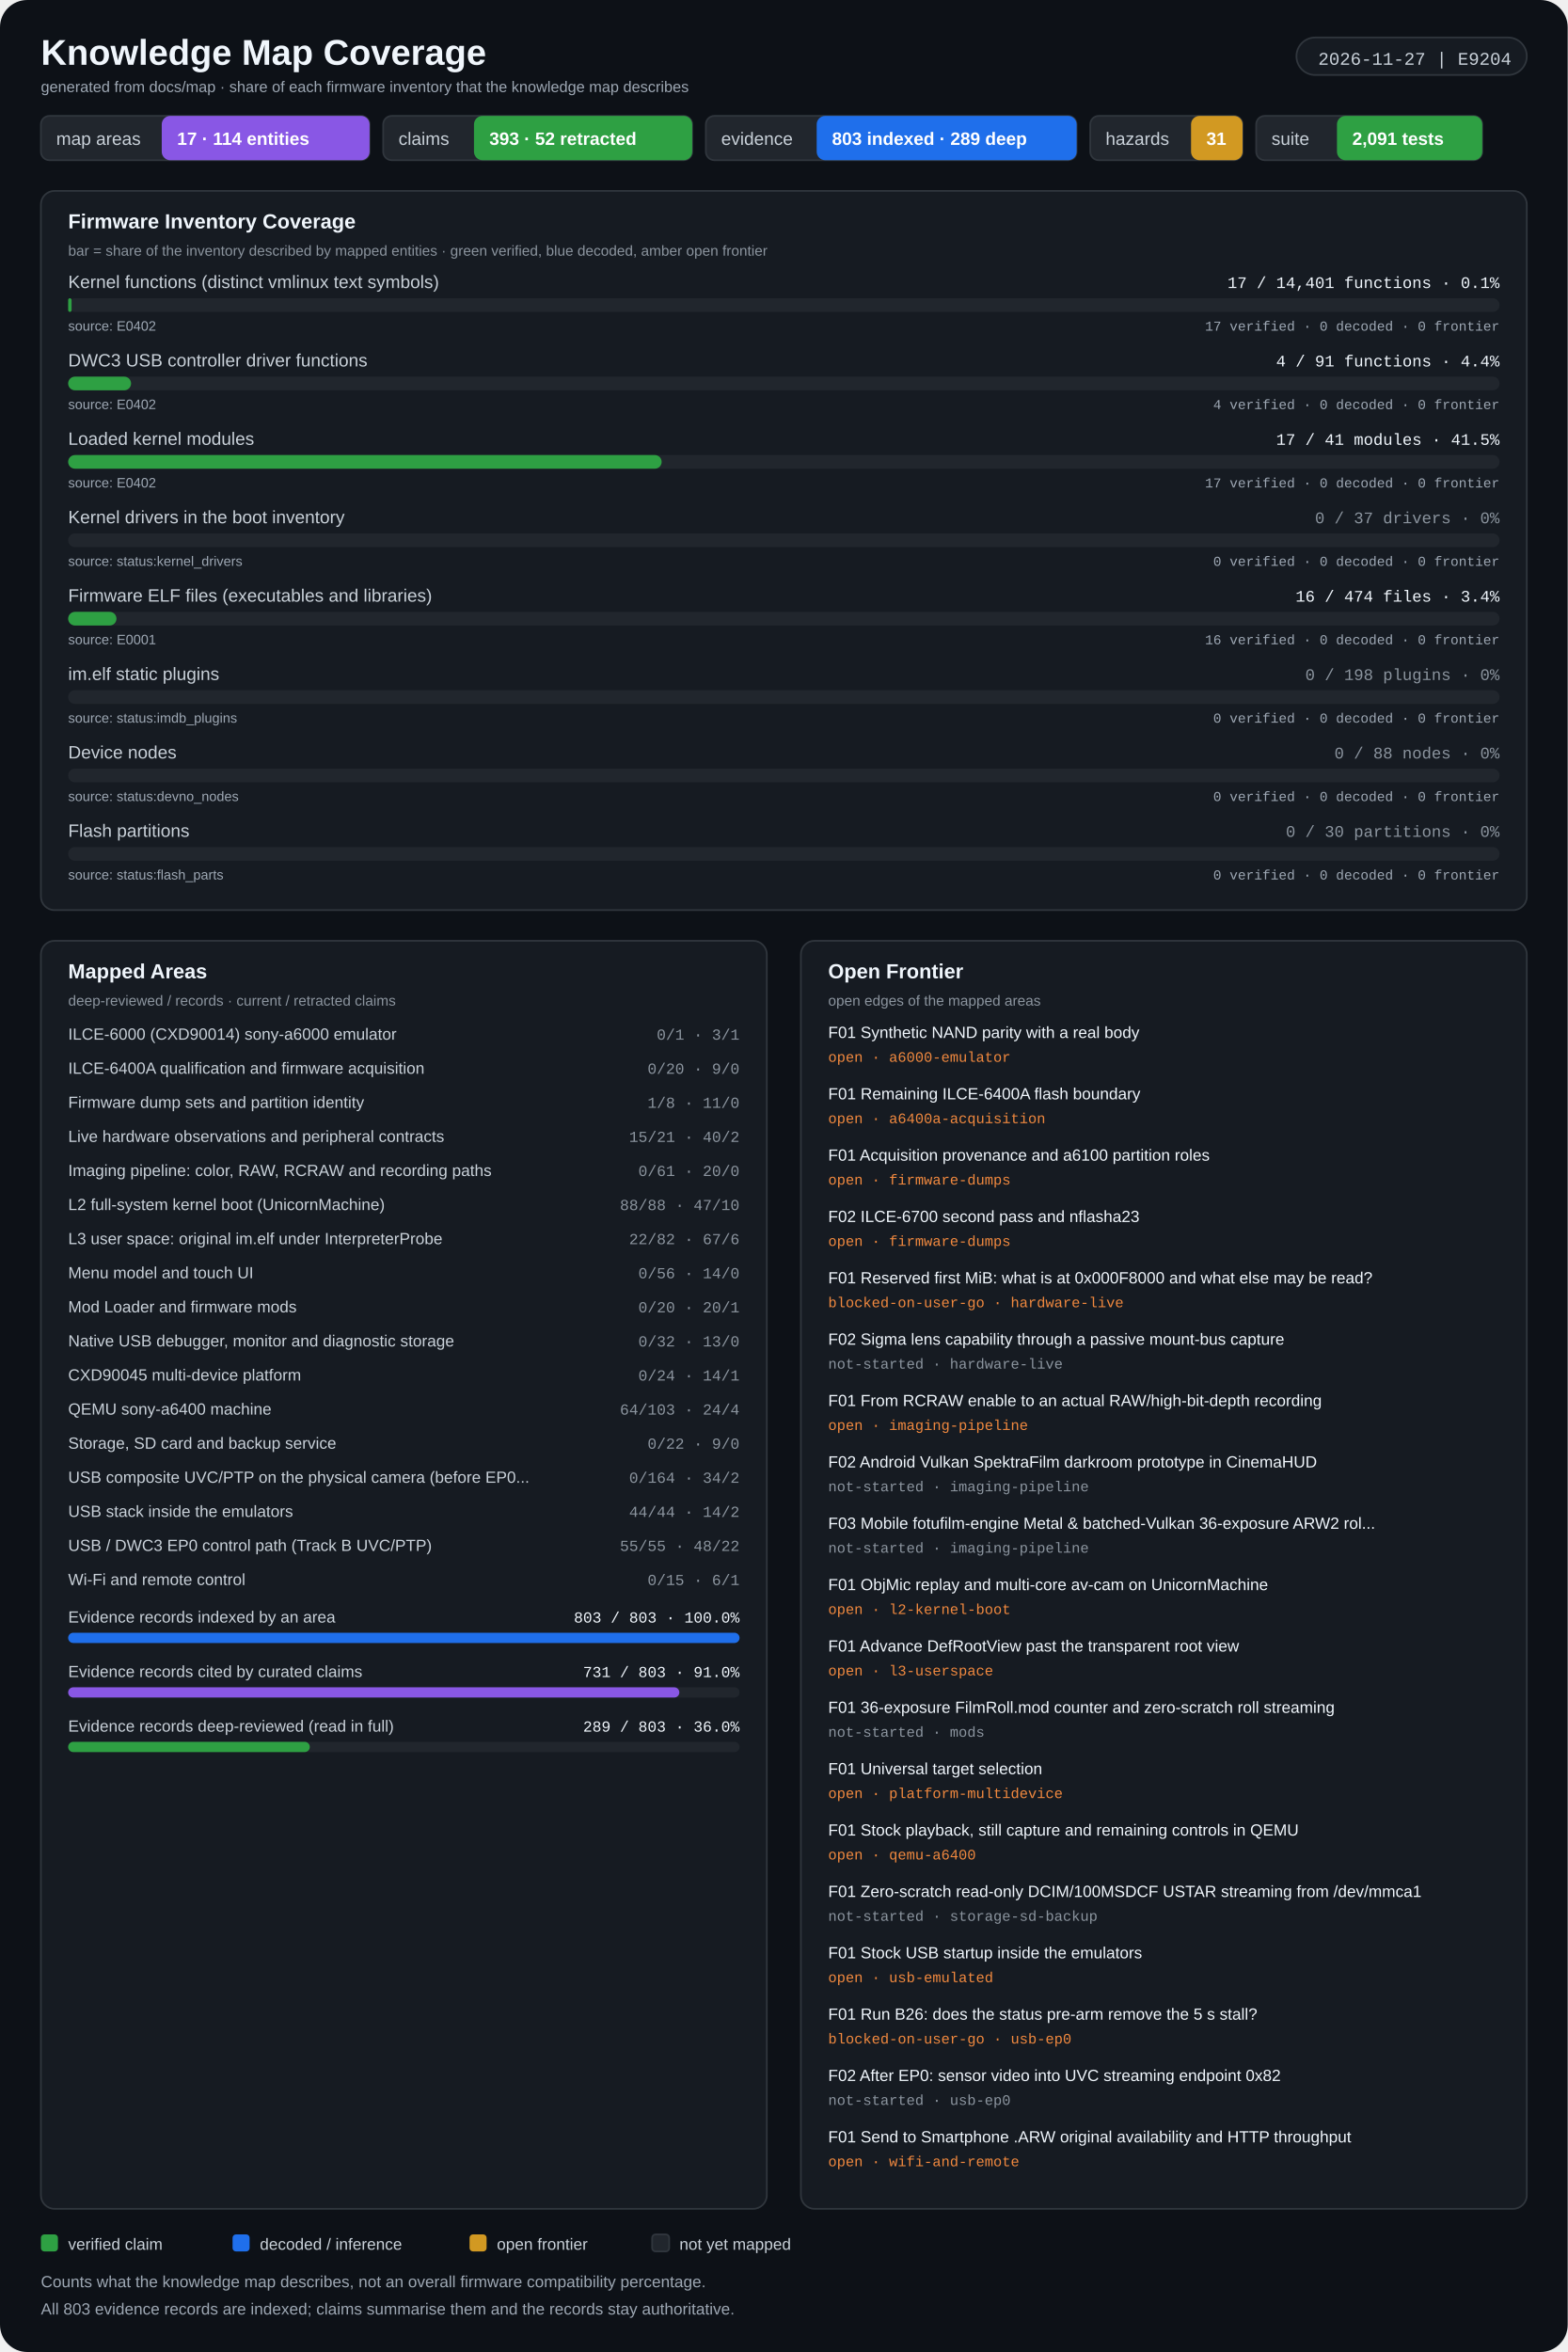
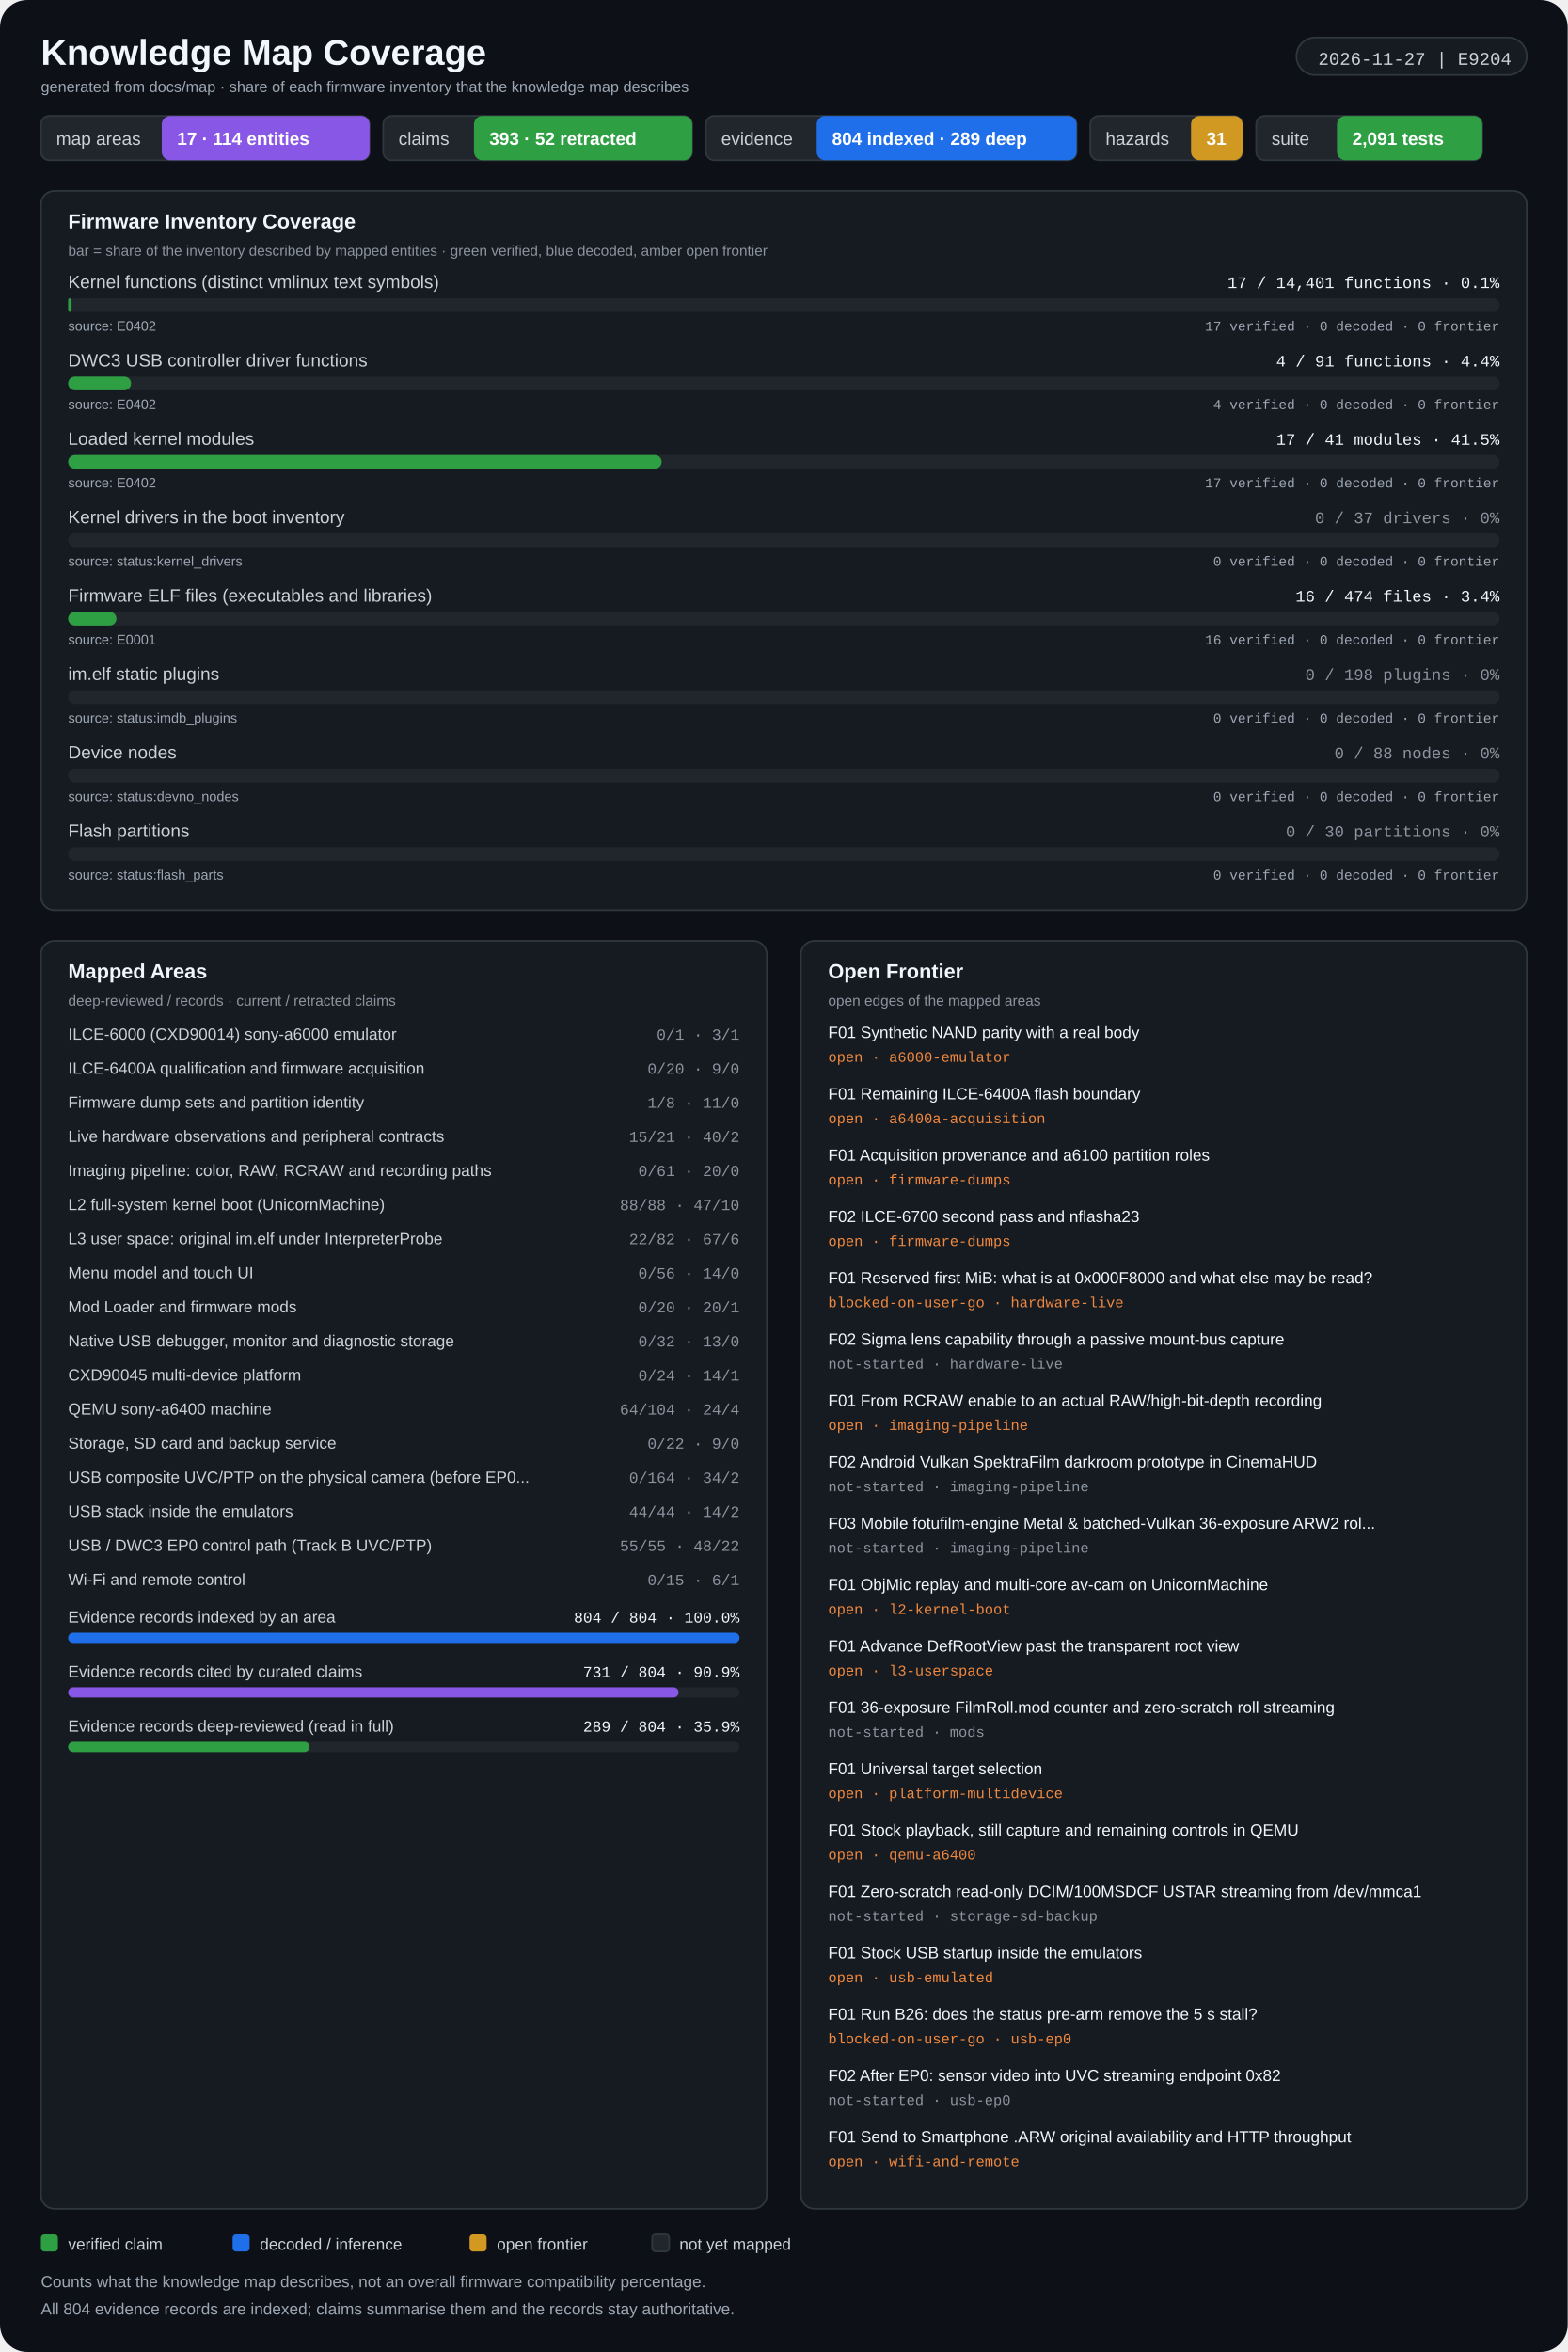
<svg xmlns="http://www.w3.org/2000/svg" width="920" height="1380" viewBox="0 0 920 1380" role="img" aria-labelledby="title desc">
  <rect width="920" height="1380" rx="16" fill="#0d1117" />
  <g>
    <text x="24" y="38" fill="#f0f6fc" font-size="21" font-weight="700" font-family="Segoe UI, Arial, sans-serif" text-anchor="start">Knowledge Map Coverage</text>
    <text x="24" y="54" fill="#9da7b3" font-size="9" font-weight="400" font-family="Segoe UI, Arial, sans-serif" text-anchor="start">generated from docs/map · share of each firmware inventory that the knowledge map describes</text>
    <rect x="760.82" y="22" width="135.18" height="22" rx="11" fill="#161b22" stroke="#30363d" stroke-width="1" />
    <text x="887" y="38" fill="#c9d1d9" font-size="10.5" font-weight="400" font-family="Consolas, 'Courier New', monospace" text-anchor="end">2026-11-27 | E9204</text>
    <rect x="24" y="68" width="192.878" height="26" rx="5" fill="#21262d" stroke="#30363d" stroke-width="1" />
    <rect x="94.92" y="68" width="121.958" height="26" rx="5" fill="#8957e5" />
    <text x="33" y="85" fill="#c9d1d9" font-size="10.5" font-weight="400" font-family="Segoe UI, Arial, sans-serif" text-anchor="start">map areas</text>
    <text x="103.92" y="85" fill="#ffffff" font-size="10.5" font-weight="700" font-family="Segoe UI, Arial, sans-serif" text-anchor="start">17 · 114 entities</text>
    <rect x="224.878" y="68" width="181.354" height="26" rx="5" fill="#21262d" stroke="#30363d" stroke-width="1" />
    <rect x="278.158" y="68" width="128.074" height="26" rx="5" fill="#2ea043" />
    <text x="233.878" y="85" fill="#c9d1d9" font-size="10.5" font-weight="400" font-family="Segoe UI, Arial, sans-serif" text-anchor="start">claims</text>
    <text x="287.158" y="85" fill="#ffffff" font-size="10.5" font-weight="700" font-family="Segoe UI, Arial, sans-serif" text-anchor="start">393 · 52 retracted</text>
    <rect x="414.232" y="68" width="217.574" height="26" rx="5" fill="#21262d" stroke="#30363d" stroke-width="1" />
    <rect x="479.272" y="68" width="152.534" height="26" rx="5" fill="#1f6feb" />
    <text x="423.232" y="85" fill="#c9d1d9" font-size="10.5" font-weight="400" font-family="Segoe UI, Arial, sans-serif" text-anchor="start">evidence</text>
-     <text x="488.272" y="85" fill="#ffffff" font-size="10.5" font-weight="700" font-family="Segoe UI, Arial, sans-serif" text-anchor="start">803 indexed · 289 deep</text>
+     <text x="488.272" y="85" fill="#ffffff" font-size="10.5" font-weight="700" font-family="Segoe UI, Arial, sans-serif" text-anchor="start">804 indexed · 289 deep</text>
    <rect x="639.806" y="68" width="89.39" height="26" rx="5" fill="#21262d" stroke="#30363d" stroke-width="1" />
    <rect x="698.966" y="68" width="30.23" height="26" rx="5" fill="#d29922" />
    <text x="648.806" y="85" fill="#c9d1d9" font-size="10.5" font-weight="400" font-family="Segoe UI, Arial, sans-serif" text-anchor="start">hazards</text>
    <text x="707.966" y="85" fill="#ffffff" font-size="10.5" font-weight="700" font-family="Segoe UI, Arial, sans-serif" text-anchor="start">31</text>
    <rect x="737.197" y="68" width="132.667" height="26" rx="5" fill="#21262d" stroke="#30363d" stroke-width="1" />
    <rect x="784.597" y="68" width="85.267" height="26" rx="5" fill="#2ea043" />
    <text x="746.197" y="85" fill="#c9d1d9" font-size="10.5" font-weight="400" font-family="Segoe UI, Arial, sans-serif" text-anchor="start">suite</text>
    <text x="793.597" y="85" fill="#ffffff" font-size="10.5" font-weight="700" font-family="Segoe UI, Arial, sans-serif" text-anchor="start">2,091 tests</text>
    <rect x="24" y="112" width="872" height="422" rx="8" fill="#161b22" stroke="#30363d" stroke-width="1" />
    <text x="40" y="134" fill="#f0f6fc" font-size="12" font-weight="700" font-family="Segoe UI, Arial, sans-serif" text-anchor="start">Firmware Inventory Coverage</text>
    <text x="40" y="150" fill="#8b949e" font-size="8.5" font-weight="400" font-family="Segoe UI, Arial, sans-serif" text-anchor="start">bar = share of the inventory described by mapped entities · green verified, blue decoded, amber open frontier</text>
    <text x="40" y="169" fill="#c9d1d9" font-size="10.5" font-weight="400" font-family="Segoe UI, Arial, sans-serif" text-anchor="start">Kernel functions (distinct vmlinux text symbols)</text>
    <text x="880" y="169" fill="#f0f6fc" font-size="9.5" font-weight="400" font-family="Consolas, 'Courier New', monospace" text-anchor="end">17 / 14,401 functions · 0.1%</text>
    <rect x="40" y="175" width="840" height="8" rx="4" fill="#21262d" />
    <rect x="40" y="175" width="2" height="8" rx="1" fill="#2ea043" />
    <text x="40" y="194" fill="#9da7b3" font-size="8" font-weight="400" font-family="Segoe UI, Arial, sans-serif" text-anchor="start">source: E0402</text>
    <text x="880" y="194" fill="#9da7b3" font-size="8" font-weight="400" font-family="Consolas, 'Courier New', monospace" text-anchor="end">17 verified · 0 decoded · 0 frontier</text>
    <text x="40" y="215" fill="#c9d1d9" font-size="10.5" font-weight="400" font-family="Segoe UI, Arial, sans-serif" text-anchor="start">DWC3 USB controller driver functions</text>
    <text x="880" y="215" fill="#f0f6fc" font-size="9.5" font-weight="400" font-family="Consolas, 'Courier New', monospace" text-anchor="end">4 / 91 functions · 4.4%</text>
    <rect x="40" y="221" width="840" height="8" rx="4" fill="#21262d" />
    <rect x="40" y="221" width="36.923" height="8" rx="4" fill="#2ea043" />
    <text x="40" y="240" fill="#9da7b3" font-size="8" font-weight="400" font-family="Segoe UI, Arial, sans-serif" text-anchor="start">source: E0402</text>
    <text x="880" y="240" fill="#9da7b3" font-size="8" font-weight="400" font-family="Consolas, 'Courier New', monospace" text-anchor="end">4 verified · 0 decoded · 0 frontier</text>
    <text x="40" y="261" fill="#c9d1d9" font-size="10.5" font-weight="400" font-family="Segoe UI, Arial, sans-serif" text-anchor="start">Loaded kernel modules</text>
    <text x="880" y="261" fill="#f0f6fc" font-size="9.5" font-weight="400" font-family="Consolas, 'Courier New', monospace" text-anchor="end">17 / 41 modules · 41.5%</text>
    <rect x="40" y="267" width="840" height="8" rx="4" fill="#21262d" />
    <rect x="40" y="267" width="348.293" height="8" rx="4" fill="#2ea043" />
    <text x="40" y="286" fill="#9da7b3" font-size="8" font-weight="400" font-family="Segoe UI, Arial, sans-serif" text-anchor="start">source: E0402</text>
    <text x="880" y="286" fill="#9da7b3" font-size="8" font-weight="400" font-family="Consolas, 'Courier New', monospace" text-anchor="end">17 verified · 0 decoded · 0 frontier</text>
    <text x="40" y="307" fill="#c9d1d9" font-size="10.5" font-weight="400" font-family="Segoe UI, Arial, sans-serif" text-anchor="start">Kernel drivers in the boot inventory</text>
    <text x="880" y="307" fill="#8b949e" font-size="9.5" font-weight="400" font-family="Consolas, 'Courier New', monospace" text-anchor="end">0 / 37 drivers · 0%</text>
    <rect x="40" y="313" width="840" height="8" rx="4" fill="#21262d" />
    <text x="40" y="332" fill="#9da7b3" font-size="8" font-weight="400" font-family="Segoe UI, Arial, sans-serif" text-anchor="start">source: status:kernel_drivers</text>
    <text x="880" y="332" fill="#9da7b3" font-size="8" font-weight="400" font-family="Consolas, 'Courier New', monospace" text-anchor="end">0 verified · 0 decoded · 0 frontier</text>
    <text x="40" y="353" fill="#c9d1d9" font-size="10.5" font-weight="400" font-family="Segoe UI, Arial, sans-serif" text-anchor="start">Firmware ELF files (executables and libraries)</text>
    <text x="880" y="353" fill="#f0f6fc" font-size="9.5" font-weight="400" font-family="Consolas, 'Courier New', monospace" text-anchor="end">16 / 474 files · 3.4%</text>
    <rect x="40" y="359" width="840" height="8" rx="4" fill="#21262d" />
    <rect x="40" y="359" width="28.354" height="8" rx="4" fill="#2ea043" />
    <text x="40" y="378" fill="#9da7b3" font-size="8" font-weight="400" font-family="Segoe UI, Arial, sans-serif" text-anchor="start">source: E0001</text>
    <text x="880" y="378" fill="#9da7b3" font-size="8" font-weight="400" font-family="Consolas, 'Courier New', monospace" text-anchor="end">16 verified · 0 decoded · 0 frontier</text>
    <text x="40" y="399" fill="#c9d1d9" font-size="10.5" font-weight="400" font-family="Segoe UI, Arial, sans-serif" text-anchor="start">im.elf static plugins</text>
    <text x="880" y="399" fill="#8b949e" font-size="9.5" font-weight="400" font-family="Consolas, 'Courier New', monospace" text-anchor="end">0 / 198 plugins · 0%</text>
    <rect x="40" y="405" width="840" height="8" rx="4" fill="#21262d" />
    <text x="40" y="424" fill="#9da7b3" font-size="8" font-weight="400" font-family="Segoe UI, Arial, sans-serif" text-anchor="start">source: status:imdb_plugins</text>
    <text x="880" y="424" fill="#9da7b3" font-size="8" font-weight="400" font-family="Consolas, 'Courier New', monospace" text-anchor="end">0 verified · 0 decoded · 0 frontier</text>
    <text x="40" y="445" fill="#c9d1d9" font-size="10.5" font-weight="400" font-family="Segoe UI, Arial, sans-serif" text-anchor="start">Device nodes</text>
    <text x="880" y="445" fill="#8b949e" font-size="9.5" font-weight="400" font-family="Consolas, 'Courier New', monospace" text-anchor="end">0 / 88 nodes · 0%</text>
    <rect x="40" y="451" width="840" height="8" rx="4" fill="#21262d" />
    <text x="40" y="470" fill="#9da7b3" font-size="8" font-weight="400" font-family="Segoe UI, Arial, sans-serif" text-anchor="start">source: status:devno_nodes</text>
    <text x="880" y="470" fill="#9da7b3" font-size="8" font-weight="400" font-family="Consolas, 'Courier New', monospace" text-anchor="end">0 verified · 0 decoded · 0 frontier</text>
    <text x="40" y="491" fill="#c9d1d9" font-size="10.5" font-weight="400" font-family="Segoe UI, Arial, sans-serif" text-anchor="start">Flash partitions</text>
    <text x="880" y="491" fill="#8b949e" font-size="9.5" font-weight="400" font-family="Consolas, 'Courier New', monospace" text-anchor="end">0 / 30 partitions · 0%</text>
    <rect x="40" y="497" width="840" height="8" rx="4" fill="#21262d" />
    <text x="40" y="516" fill="#9da7b3" font-size="8" font-weight="400" font-family="Segoe UI, Arial, sans-serif" text-anchor="start">source: status:flash_parts</text>
    <text x="880" y="516" fill="#9da7b3" font-size="8" font-weight="400" font-family="Consolas, 'Courier New', monospace" text-anchor="end">0 verified · 0 decoded · 0 frontier</text>
    <rect x="24" y="552" width="426" height="744" rx="8" fill="#161b22" stroke="#30363d" stroke-width="1" />
    <rect x="470" y="552" width="426" height="744" rx="8" fill="#161b22" stroke="#30363d" stroke-width="1" />
    <text x="40" y="574" fill="#f0f6fc" font-size="12" font-weight="700" font-family="Segoe UI, Arial, sans-serif" text-anchor="start">Mapped Areas</text>
    <text x="40" y="590" fill="#8b949e" font-size="8.5" font-weight="400" font-family="Segoe UI, Arial, sans-serif" text-anchor="start">deep-reviewed / records · current / retracted claims</text>
    <text x="486" y="574" fill="#f0f6fc" font-size="12" font-weight="700" font-family="Segoe UI, Arial, sans-serif" text-anchor="start">Open Frontier</text>
    <text x="486" y="590" fill="#8b949e" font-size="8.5" font-weight="400" font-family="Segoe UI, Arial, sans-serif" text-anchor="start">open edges of the mapped areas</text>
    <text x="40" y="610" fill="#c9d1d9" font-size="9.5" font-weight="400" font-family="Segoe UI, Arial, sans-serif" text-anchor="start">ILCE-6000 (CXD90014) sony-a6000 emulator</text>
    <text x="434" y="610" fill="#8b949e" font-size="9" font-weight="400" font-family="Consolas, 'Courier New', monospace" text-anchor="end">0/1 · 3/1</text>
    <text x="40" y="630" fill="#c9d1d9" font-size="9.5" font-weight="400" font-family="Segoe UI, Arial, sans-serif" text-anchor="start">ILCE-6400A qualification and firmware acquisition</text>
    <text x="434" y="630" fill="#8b949e" font-size="9" font-weight="400" font-family="Consolas, 'Courier New', monospace" text-anchor="end">0/20 · 9/0</text>
    <text x="40" y="650" fill="#c9d1d9" font-size="9.5" font-weight="400" font-family="Segoe UI, Arial, sans-serif" text-anchor="start">Firmware dump sets and partition identity</text>
    <text x="434" y="650" fill="#8b949e" font-size="9" font-weight="400" font-family="Consolas, 'Courier New', monospace" text-anchor="end">1/8 · 11/0</text>
    <text x="40" y="670" fill="#c9d1d9" font-size="9.5" font-weight="400" font-family="Segoe UI, Arial, sans-serif" text-anchor="start">Live hardware observations and peripheral contracts</text>
    <text x="434" y="670" fill="#8b949e" font-size="9" font-weight="400" font-family="Consolas, 'Courier New', monospace" text-anchor="end">15/21 · 40/2</text>
    <text x="40" y="690" fill="#c9d1d9" font-size="9.5" font-weight="400" font-family="Segoe UI, Arial, sans-serif" text-anchor="start">Imaging pipeline: color, RAW, RCRAW and recording paths</text>
    <text x="434" y="690" fill="#8b949e" font-size="9" font-weight="400" font-family="Consolas, 'Courier New', monospace" text-anchor="end">0/61 · 20/0</text>
    <text x="40" y="710" fill="#c9d1d9" font-size="9.5" font-weight="400" font-family="Segoe UI, Arial, sans-serif" text-anchor="start">L2 full-system kernel boot (UnicornMachine)</text>
    <text x="434" y="710" fill="#8b949e" font-size="9" font-weight="400" font-family="Consolas, 'Courier New', monospace" text-anchor="end">88/88 · 47/10</text>
    <text x="40" y="730" fill="#c9d1d9" font-size="9.5" font-weight="400" font-family="Segoe UI, Arial, sans-serif" text-anchor="start">L3 user space: original im.elf under InterpreterProbe</text>
    <text x="434" y="730" fill="#8b949e" font-size="9" font-weight="400" font-family="Consolas, 'Courier New', monospace" text-anchor="end">22/82 · 67/6</text>
    <text x="40" y="750" fill="#c9d1d9" font-size="9.5" font-weight="400" font-family="Segoe UI, Arial, sans-serif" text-anchor="start">Menu model and touch UI</text>
    <text x="434" y="750" fill="#8b949e" font-size="9" font-weight="400" font-family="Consolas, 'Courier New', monospace" text-anchor="end">0/56 · 14/0</text>
    <text x="40" y="770" fill="#c9d1d9" font-size="9.5" font-weight="400" font-family="Segoe UI, Arial, sans-serif" text-anchor="start">Mod Loader and firmware mods</text>
    <text x="434" y="770" fill="#8b949e" font-size="9" font-weight="400" font-family="Consolas, 'Courier New', monospace" text-anchor="end">0/20 · 20/1</text>
    <text x="40" y="790" fill="#c9d1d9" font-size="9.5" font-weight="400" font-family="Segoe UI, Arial, sans-serif" text-anchor="start">Native USB debugger, monitor and diagnostic storage</text>
    <text x="434" y="790" fill="#8b949e" font-size="9" font-weight="400" font-family="Consolas, 'Courier New', monospace" text-anchor="end">0/32 · 13/0</text>
    <text x="40" y="810" fill="#c9d1d9" font-size="9.5" font-weight="400" font-family="Segoe UI, Arial, sans-serif" text-anchor="start">CXD90045 multi-device platform</text>
    <text x="434" y="810" fill="#8b949e" font-size="9" font-weight="400" font-family="Consolas, 'Courier New', monospace" text-anchor="end">0/24 · 14/1</text>
    <text x="40" y="830" fill="#c9d1d9" font-size="9.5" font-weight="400" font-family="Segoe UI, Arial, sans-serif" text-anchor="start">QEMU sony-a6400 machine</text>
-     <text x="434" y="830" fill="#8b949e" font-size="9" font-weight="400" font-family="Consolas, 'Courier New', monospace" text-anchor="end">64/103 · 24/4</text>
+     <text x="434" y="830" fill="#8b949e" font-size="9" font-weight="400" font-family="Consolas, 'Courier New', monospace" text-anchor="end">64/104 · 24/4</text>
    <text x="40" y="850" fill="#c9d1d9" font-size="9.5" font-weight="400" font-family="Segoe UI, Arial, sans-serif" text-anchor="start">Storage, SD card and backup service</text>
    <text x="434" y="850" fill="#8b949e" font-size="9" font-weight="400" font-family="Consolas, 'Courier New', monospace" text-anchor="end">0/22 · 9/0</text>
    <text x="40" y="870" fill="#c9d1d9" font-size="9.5" font-weight="400" font-family="Segoe UI, Arial, sans-serif" text-anchor="start">USB composite UVC/PTP on the physical camera (before EP0...</text>
    <text x="434" y="870" fill="#8b949e" font-size="9" font-weight="400" font-family="Consolas, 'Courier New', monospace" text-anchor="end">0/164 · 34/2</text>
    <text x="40" y="890" fill="#c9d1d9" font-size="9.5" font-weight="400" font-family="Segoe UI, Arial, sans-serif" text-anchor="start">USB stack inside the emulators</text>
    <text x="434" y="890" fill="#8b949e" font-size="9" font-weight="400" font-family="Consolas, 'Courier New', monospace" text-anchor="end">44/44 · 14/2</text>
    <text x="40" y="910" fill="#c9d1d9" font-size="9.5" font-weight="400" font-family="Segoe UI, Arial, sans-serif" text-anchor="start">USB / DWC3 EP0 control path (Track B UVC/PTP)</text>
    <text x="434" y="910" fill="#8b949e" font-size="9" font-weight="400" font-family="Consolas, 'Courier New', monospace" text-anchor="end">55/55 · 48/22</text>
    <text x="40" y="930" fill="#c9d1d9" font-size="9.5" font-weight="400" font-family="Segoe UI, Arial, sans-serif" text-anchor="start">Wi-Fi and remote control</text>
    <text x="434" y="930" fill="#8b949e" font-size="9" font-weight="400" font-family="Consolas, 'Courier New', monospace" text-anchor="end">0/15 · 6/1</text>
    <text x="40" y="952" fill="#c9d1d9" font-size="9.5" font-weight="400" font-family="Segoe UI, Arial, sans-serif" text-anchor="start">Evidence records indexed by an area</text>
-     <text x="434" y="952" fill="#f0f6fc" font-size="9" font-weight="400" font-family="Consolas, 'Courier New', monospace" text-anchor="end">803 / 803 · 100.0%</text>
+     <text x="434" y="952" fill="#f0f6fc" font-size="9" font-weight="400" font-family="Consolas, 'Courier New', monospace" text-anchor="end">804 / 804 · 100.0%</text>
    <rect x="40" y="958" width="394" height="6" rx="3" fill="#21262d" />
    <rect x="40" y="958" width="394" height="6" rx="3" fill="#1f6feb" />
    <text x="40" y="984" fill="#c9d1d9" font-size="9.5" font-weight="400" font-family="Segoe UI, Arial, sans-serif" text-anchor="start">Evidence records cited by curated claims</text>
-     <text x="434" y="984" fill="#f0f6fc" font-size="9" font-weight="400" font-family="Consolas, 'Courier New', monospace" text-anchor="end">731 / 803 · 91.0%</text>
+     <text x="434" y="984" fill="#f0f6fc" font-size="9" font-weight="400" font-family="Consolas, 'Courier New', monospace" text-anchor="end">731 / 804 · 90.9%</text>
    <rect x="40" y="990" width="394" height="6" rx="3" fill="#21262d" />
-     <rect x="40" y="990" width="358.672" height="6" rx="3" fill="#8957e5" />
+     <rect x="40" y="990" width="358.226" height="6" rx="3" fill="#8957e5" />
    <text x="40" y="1016" fill="#c9d1d9" font-size="9.5" font-weight="400" font-family="Segoe UI, Arial, sans-serif" text-anchor="start">Evidence records deep-reviewed (read in full)</text>
-     <text x="434" y="1016" fill="#f0f6fc" font-size="9" font-weight="400" font-family="Consolas, 'Courier New', monospace" text-anchor="end">289 / 803 · 36.0%</text>
+     <text x="434" y="1016" fill="#f0f6fc" font-size="9" font-weight="400" font-family="Consolas, 'Courier New', monospace" text-anchor="end">289 / 804 · 35.9%</text>
    <rect x="40" y="1022" width="394" height="6" rx="3" fill="#21262d" />
-     <rect x="40" y="1022" width="141.801" height="6" rx="3" fill="#2ea043" />
+     <rect x="40" y="1022" width="141.624" height="6" rx="3" fill="#2ea043" />
    <text x="486" y="609" fill="#f0f6fc" font-size="9.5" font-weight="400" font-family="Segoe UI, Arial, sans-serif" text-anchor="start">F01  Synthetic NAND parity with a real body</text>
    <text x="486" y="623" fill="#f0883e" font-size="8.5" font-weight="400" font-family="Consolas, 'Courier New', monospace" text-anchor="start">open · a6000-emulator</text>
    <text x="486" y="645" fill="#f0f6fc" font-size="9.5" font-weight="400" font-family="Segoe UI, Arial, sans-serif" text-anchor="start">F01  Remaining ILCE-6400A flash boundary</text>
    <text x="486" y="659" fill="#f0883e" font-size="8.5" font-weight="400" font-family="Consolas, 'Courier New', monospace" text-anchor="start">open · a6400a-acquisition</text>
    <text x="486" y="681" fill="#f0f6fc" font-size="9.5" font-weight="400" font-family="Segoe UI, Arial, sans-serif" text-anchor="start">F01  Acquisition provenance and a6100 partition roles</text>
    <text x="486" y="695" fill="#f0883e" font-size="8.5" font-weight="400" font-family="Consolas, 'Courier New', monospace" text-anchor="start">open · firmware-dumps</text>
    <text x="486" y="717" fill="#f0f6fc" font-size="9.5" font-weight="400" font-family="Segoe UI, Arial, sans-serif" text-anchor="start">F02  ILCE-6700 second pass and nflasha23</text>
    <text x="486" y="731" fill="#f0883e" font-size="8.5" font-weight="400" font-family="Consolas, 'Courier New', monospace" text-anchor="start">open · firmware-dumps</text>
    <text x="486" y="753" fill="#f0f6fc" font-size="9.5" font-weight="400" font-family="Segoe UI, Arial, sans-serif" text-anchor="start">F01  Reserved first MiB: what is at 0x000F8000 and what else may be read?</text>
    <text x="486" y="767" fill="#f0883e" font-size="8.5" font-weight="400" font-family="Consolas, 'Courier New', monospace" text-anchor="start">blocked-on-user-go · hardware-live</text>
    <text x="486" y="789" fill="#f0f6fc" font-size="9.5" font-weight="400" font-family="Segoe UI, Arial, sans-serif" text-anchor="start">F02  Sigma lens capability through a passive mount-bus capture</text>
    <text x="486" y="803" fill="#8b949e" font-size="8.5" font-weight="400" font-family="Consolas, 'Courier New', monospace" text-anchor="start">not-started · hardware-live</text>
    <text x="486" y="825" fill="#f0f6fc" font-size="9.5" font-weight="400" font-family="Segoe UI, Arial, sans-serif" text-anchor="start">F01  From RCRAW enable to an actual RAW/high-bit-depth recording</text>
    <text x="486" y="839" fill="#f0883e" font-size="8.5" font-weight="400" font-family="Consolas, 'Courier New', monospace" text-anchor="start">open · imaging-pipeline</text>
    <text x="486" y="861" fill="#f0f6fc" font-size="9.5" font-weight="400" font-family="Segoe UI, Arial, sans-serif" text-anchor="start">F02  Android Vulkan SpektraFilm darkroom prototype in CinemaHUD</text>
    <text x="486" y="875" fill="#8b949e" font-size="8.5" font-weight="400" font-family="Consolas, 'Courier New', monospace" text-anchor="start">not-started · imaging-pipeline</text>
    <text x="486" y="897" fill="#f0f6fc" font-size="9.5" font-weight="400" font-family="Segoe UI, Arial, sans-serif" text-anchor="start">F03  Mobile fotufilm-engine Metal &amp; batched-Vulkan 36-exposure ARW2 rol...</text>
    <text x="486" y="911" fill="#8b949e" font-size="8.5" font-weight="400" font-family="Consolas, 'Courier New', monospace" text-anchor="start">not-started · imaging-pipeline</text>
    <text x="486" y="933" fill="#f0f6fc" font-size="9.5" font-weight="400" font-family="Segoe UI, Arial, sans-serif" text-anchor="start">F01  ObjMic replay and multi-core av-cam on UnicornMachine</text>
    <text x="486" y="947" fill="#f0883e" font-size="8.5" font-weight="400" font-family="Consolas, 'Courier New', monospace" text-anchor="start">open · l2-kernel-boot</text>
    <text x="486" y="969" fill="#f0f6fc" font-size="9.5" font-weight="400" font-family="Segoe UI, Arial, sans-serif" text-anchor="start">F01  Advance DefRootView past the transparent root view</text>
    <text x="486" y="983" fill="#f0883e" font-size="8.5" font-weight="400" font-family="Consolas, 'Courier New', monospace" text-anchor="start">open · l3-userspace</text>
    <text x="486" y="1005" fill="#f0f6fc" font-size="9.5" font-weight="400" font-family="Segoe UI, Arial, sans-serif" text-anchor="start">F01  36-exposure FilmRoll.mod counter and zero-scratch roll streaming</text>
    <text x="486" y="1019" fill="#8b949e" font-size="8.5" font-weight="400" font-family="Consolas, 'Courier New', monospace" text-anchor="start">not-started · mods</text>
    <text x="486" y="1041" fill="#f0f6fc" font-size="9.5" font-weight="400" font-family="Segoe UI, Arial, sans-serif" text-anchor="start">F01  Universal target selection</text>
    <text x="486" y="1055" fill="#f0883e" font-size="8.5" font-weight="400" font-family="Consolas, 'Courier New', monospace" text-anchor="start">open · platform-multidevice</text>
    <text x="486" y="1077" fill="#f0f6fc" font-size="9.5" font-weight="400" font-family="Segoe UI, Arial, sans-serif" text-anchor="start">F01  Stock playback, still capture and remaining controls in QEMU</text>
    <text x="486" y="1091" fill="#f0883e" font-size="8.5" font-weight="400" font-family="Consolas, 'Courier New', monospace" text-anchor="start">open · qemu-a6400</text>
    <text x="486" y="1113" fill="#f0f6fc" font-size="9.5" font-weight="400" font-family="Segoe UI, Arial, sans-serif" text-anchor="start">F01  Zero-scratch read-only DCIM/100MSDCF USTAR streaming from /dev/mmca1</text>
    <text x="486" y="1127" fill="#8b949e" font-size="8.5" font-weight="400" font-family="Consolas, 'Courier New', monospace" text-anchor="start">not-started · storage-sd-backup</text>
    <text x="486" y="1149" fill="#f0f6fc" font-size="9.5" font-weight="400" font-family="Segoe UI, Arial, sans-serif" text-anchor="start">F01  Stock USB startup inside the emulators</text>
    <text x="486" y="1163" fill="#f0883e" font-size="8.5" font-weight="400" font-family="Consolas, 'Courier New', monospace" text-anchor="start">open · usb-emulated</text>
    <text x="486" y="1185" fill="#f0f6fc" font-size="9.5" font-weight="400" font-family="Segoe UI, Arial, sans-serif" text-anchor="start">F01  Run B26: does the status pre-arm remove the 5 s stall?</text>
    <text x="486" y="1199" fill="#f0883e" font-size="8.5" font-weight="400" font-family="Consolas, 'Courier New', monospace" text-anchor="start">blocked-on-user-go · usb-ep0</text>
    <text x="486" y="1221" fill="#f0f6fc" font-size="9.5" font-weight="400" font-family="Segoe UI, Arial, sans-serif" text-anchor="start">F02  After EP0: sensor video into UVC streaming endpoint 0x82</text>
    <text x="486" y="1235" fill="#8b949e" font-size="8.5" font-weight="400" font-family="Consolas, 'Courier New', monospace" text-anchor="start">not-started · usb-ep0</text>
    <text x="486" y="1257" fill="#f0f6fc" font-size="9.5" font-weight="400" font-family="Segoe UI, Arial, sans-serif" text-anchor="start">F01  Send to Smartphone .ARW original availability and HTTP throughput</text>
    <text x="486" y="1271" fill="#f0883e" font-size="8.5" font-weight="400" font-family="Consolas, 'Courier New', monospace" text-anchor="start">open · wifi-and-remote</text>
    <rect x="24" y="1311" width="10" height="10" rx="2" fill="#2ea043" />
    <text x="40" y="1320" fill="#c9d1d9" font-size="9.5" font-weight="400" font-family="Segoe UI, Arial, sans-serif" text-anchor="start">verified claim</text>
    <rect x="136.48" y="1311" width="10" height="10" rx="2" fill="#1f6feb" />
    <text x="152.48" y="1320" fill="#c9d1d9" font-size="9.5" font-weight="400" font-family="Segoe UI, Arial, sans-serif" text-anchor="start">decoded / inference</text>
    <rect x="275.56" y="1311" width="10" height="10" rx="2" fill="#d29922" />
    <text x="291.56" y="1320" fill="#c9d1d9" font-size="9.5" font-weight="400" font-family="Segoe UI, Arial, sans-serif" text-anchor="start">open frontier</text>
    <rect x="382.72" y="1311" width="10" height="10" rx="2" fill="#21262d" stroke="#30363d" stroke-width="1" />
    <text x="398.72" y="1320" fill="#c9d1d9" font-size="9.5" font-weight="400" font-family="Segoe UI, Arial, sans-serif" text-anchor="start">not yet mapped</text>
    <text x="24" y="1342" fill="#9da7b3" font-size="9.5" font-weight="400" font-family="Segoe UI, Arial, sans-serif" text-anchor="start">Counts what the knowledge map describes, not an overall firmware compatibility percentage.</text>
-     <text x="24" y="1358" fill="#9da7b3" font-size="9.5" font-weight="400" font-family="Segoe UI, Arial, sans-serif" text-anchor="start">All 803 evidence records are indexed; claims summarise them and the records stay authoritative.</text>
+     <text x="24" y="1358" fill="#9da7b3" font-size="9.5" font-weight="400" font-family="Segoe UI, Arial, sans-serif" text-anchor="start">All 804 evidence records are indexed; claims summarise them and the records stay authoritative.</text>
  </g>
</svg>
